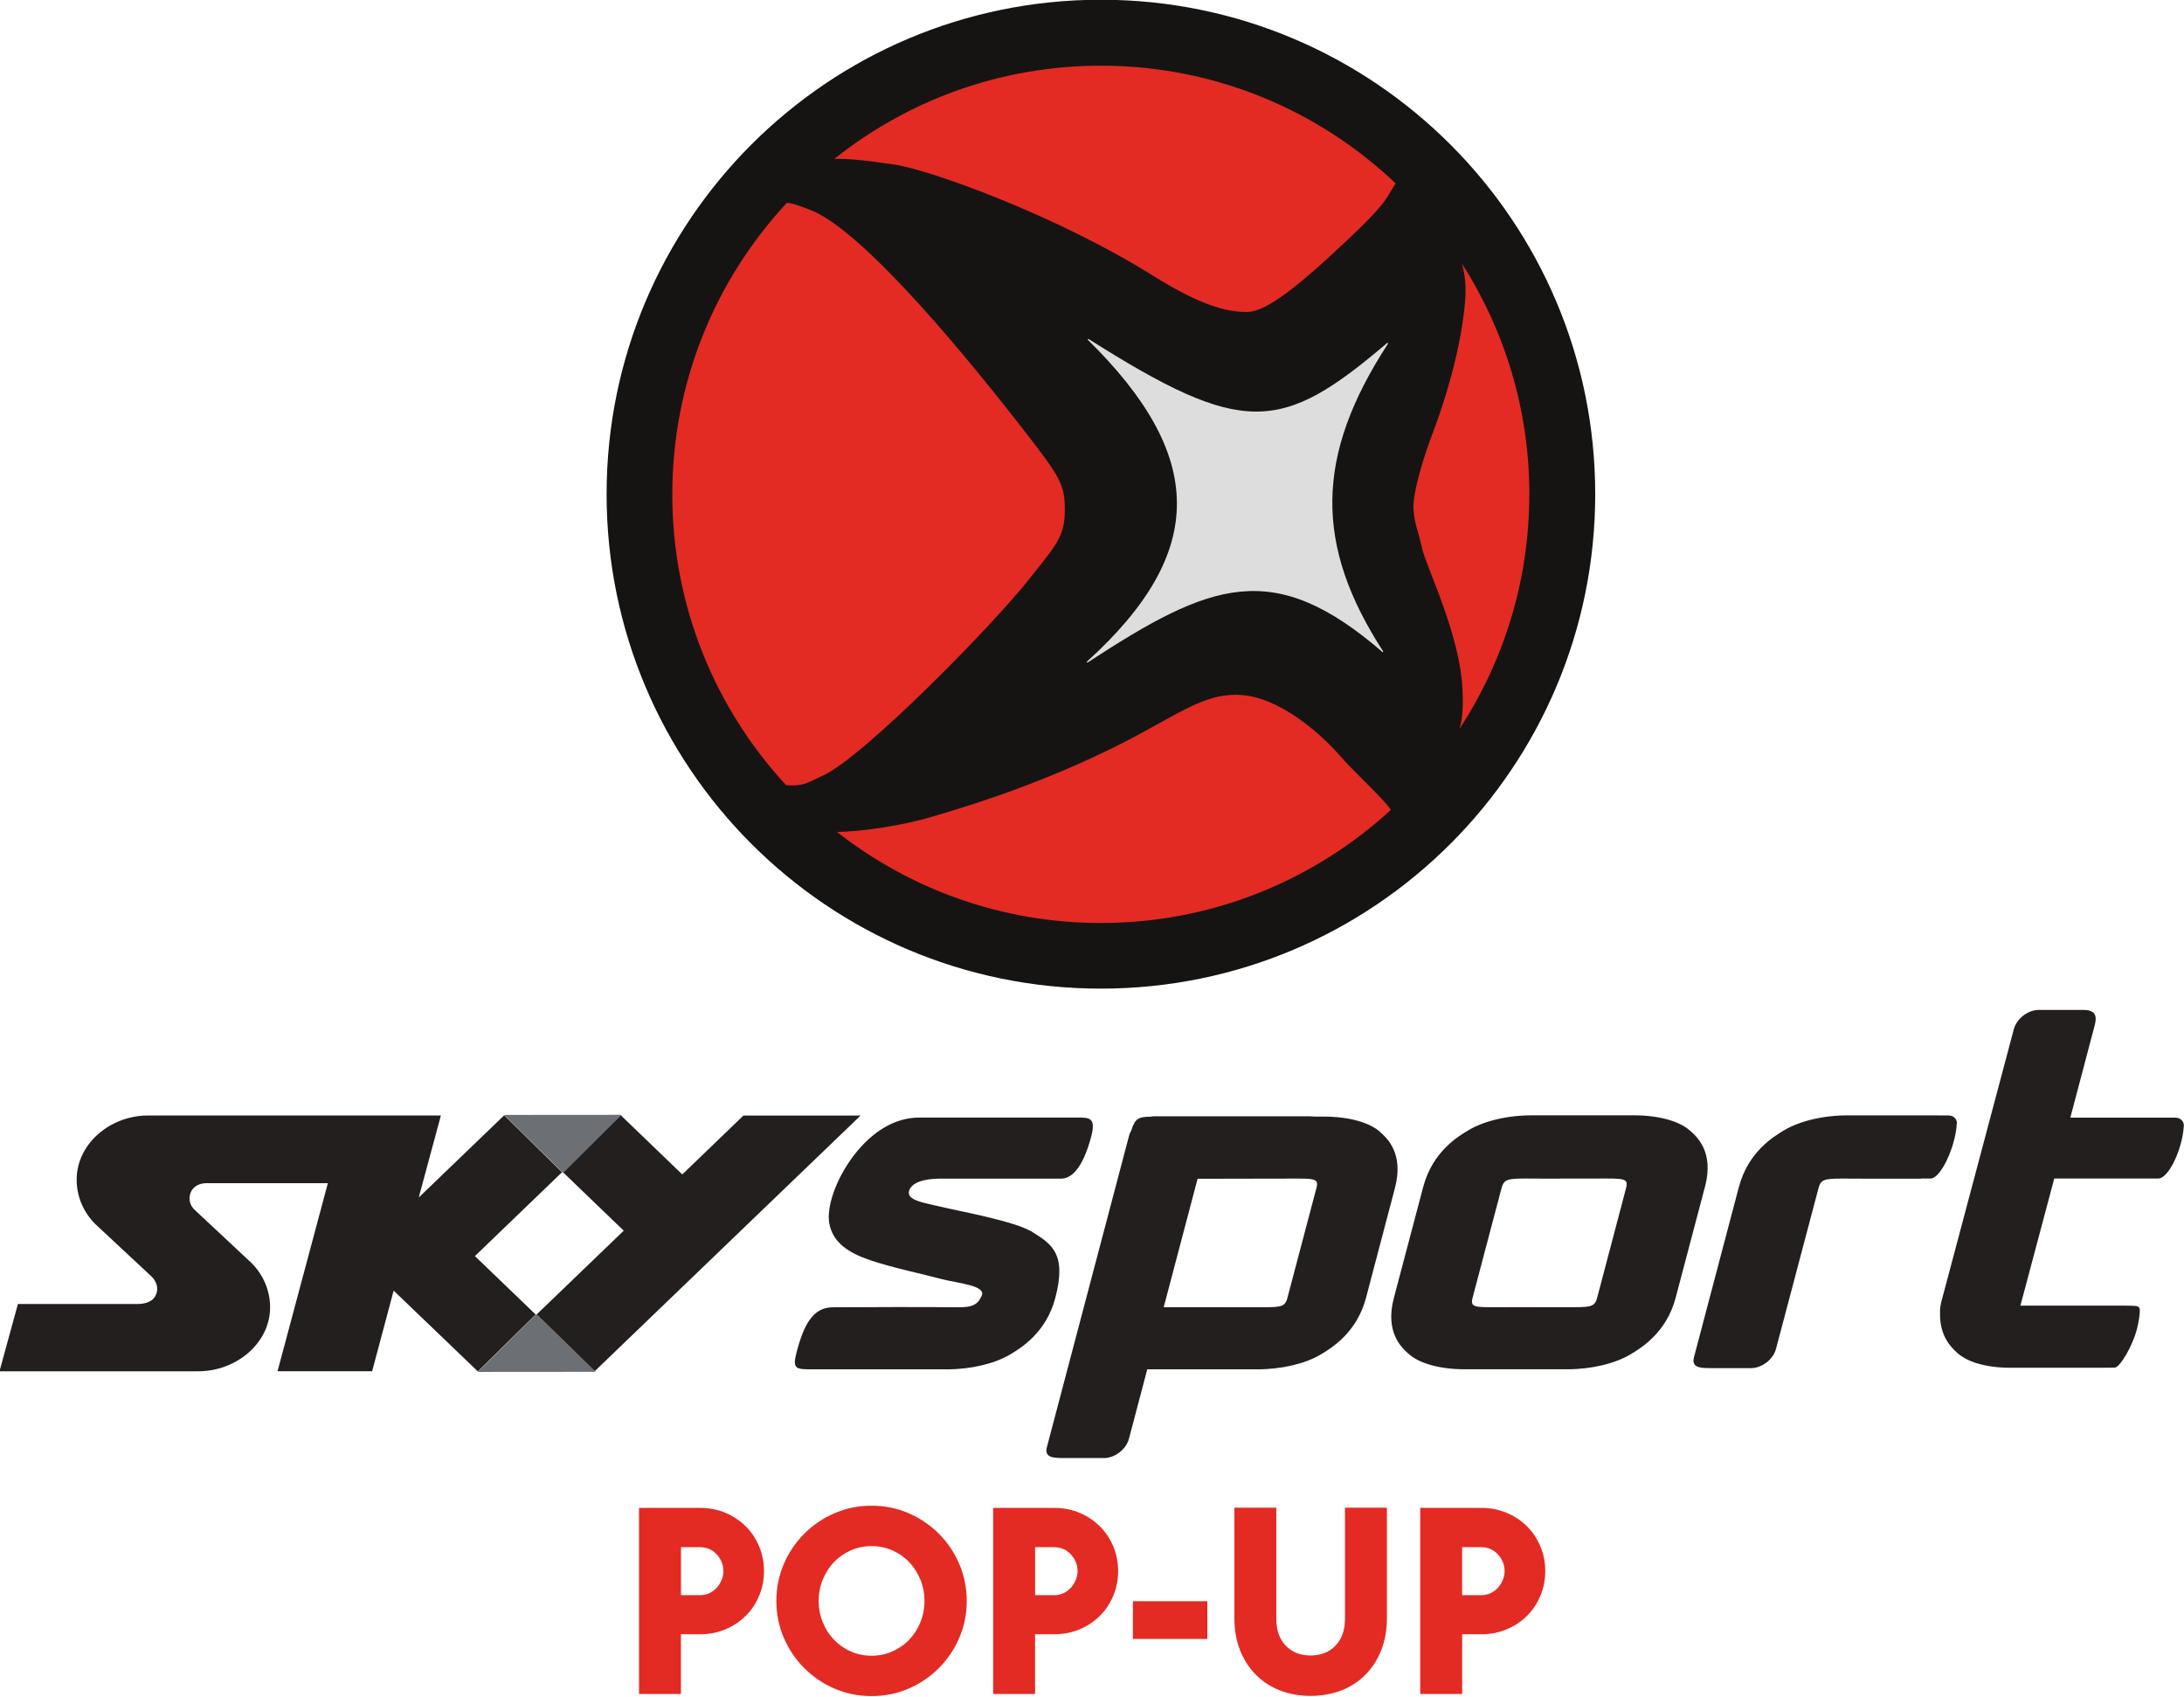
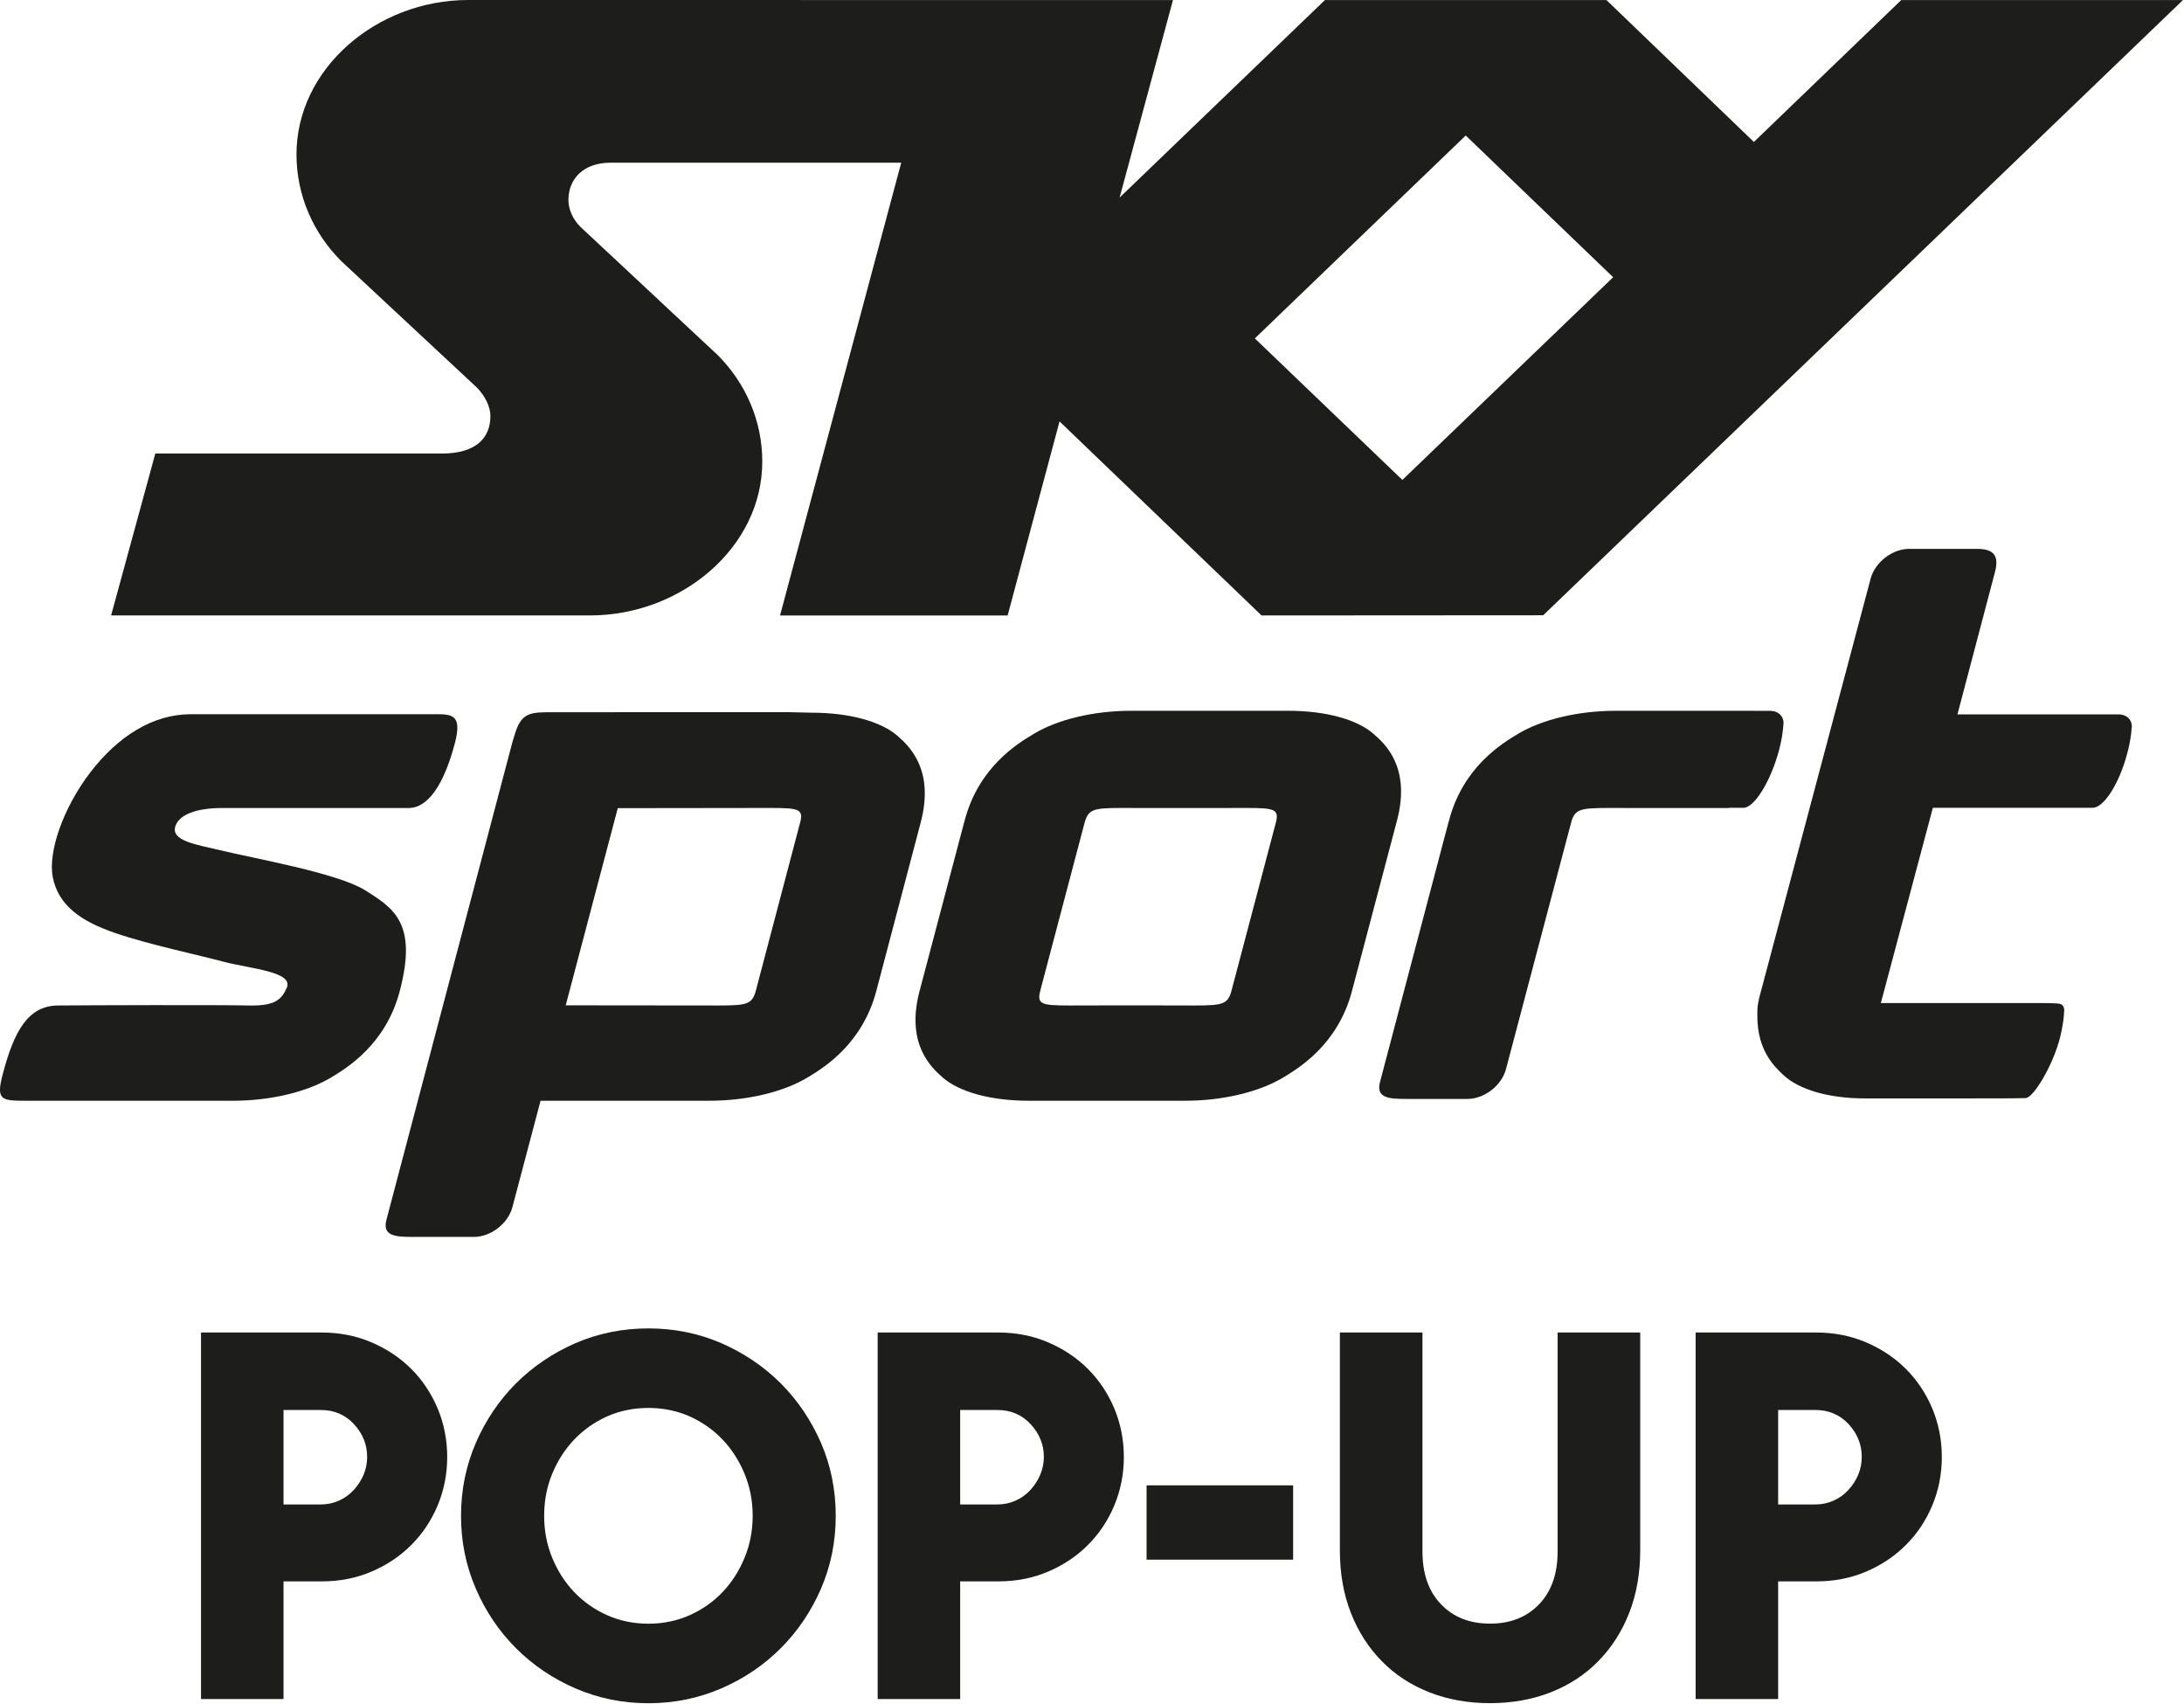
- <svg xmlns="http://www.w3.org/2000/svg" id="svg78926" width="13.35mm" height="10.365mm" version="1.1" viewBox="0 0 47.302 36.725">
-   <g id="layer1" transform="translate(-364.92 -425.43)">
-     <path id="path66740" d="m399.47 436.13c0 5.914-4.794 10.706-10.706 10.706-5.914 0-10.706-4.793-10.706-10.706 0-5.912 4.793-10.706 10.706-10.706 5.912 0 10.706 4.794 10.706 10.706" fill="#161412" />
-     <path id="path66744" d="m394.97 432.85c-2.309 1.971-3.129 2.034-6.481-0.085l-0.011 0.02c2.549 2.505 2.61 4.596-0.022 6.975l0.015 0.018c2.679-1.751 4.029-2.274 6.397-0.225l0.01-0.018c-1.488-2.295-1.485-4.229 0.106-6.666l-0.014-0.019z" fill="#ddd" />
-     <path id="path66756" d="m382.99 428.87c0.299-6e-3 0.624 0.024 1.309 0.124 0.792 0.119 3.542 1.12 5.585 2.4 1.039 0.652 1.605 0.791 2.035 0.791 0.292 0 0.746-0.234 1.808-1.21 1.04-0.955 1.166-1.147 1.312-1.399 0.052-0.09 0.087-0.141 0.109-0.175-1.664-1.579-3.91-2.549-6.384-2.549-2.184 0-4.19 0.756-5.774 2.018m10.94 12.911c-0.384-0.444-1.289-1.258-2.147-1.304-0.86-0.046-1.419 0.5-2.894 1.211-1.742 0.838-3.211 1.256-3.844 1.444-0.551 0.161-1.446 0.307-1.998 0.311 1.576 1.234 3.559 1.972 5.716 1.972 2.421 0 4.626-0.93 6.28-2.449-0.163-0.253-0.765-0.784-1.114-1.186m4.114-5.646c0-1.84-0.536-3.551-1.458-4.994 0.081 0.296 0.095 0.56 0.056 0.929-0.114 1.095-0.475 2.166-0.677 2.7-0.205 0.537-0.451 1.329-0.43 1.679 0.022 0.349 0.091 0.419 0.182 0.839 0.089 0.419 0.835 1.885 0.88 3.096 0.018 0.435-7e-3 0.625-0.066 0.829 0.955-1.459 1.512-3.203 1.512-5.077m-10.829 1.829c0.524-0.667 0.769-0.886 0.769-1.469 0-0.581-0.066-0.699-0.994-1.887-1.495-1.913-3.482-4.239-4.524-4.635-0.242-0.092-0.372-0.142-0.501-0.152-1.54 1.655-2.482 3.875-2.482 6.315 0 2.429 0.935 4.639 2.464 6.294 0.045 2e-3 0.094 6e-3 0.138 6e-3 0.27 0 0.374-0.083 0.655-0.211 0.881-0.394 3.708-3.284 4.476-4.26" fill="#e32b23" />
-     <path id="path66760" d="m412.03 449.63h-2.27l0.529-2.004c0.061-0.23-0.013-0.329-0.251-0.329h-0.961c-0.236 0-0.481 0.189-0.541 0.419l-1.575 5.92c-4e-3 0.015-4e-3 0.028-4e-3 0.037l-4e-3 2e-3c-0.019 0.104-0.015 0.124-0.015 0.216 0 0.482 0.246 0.713 0.365 0.825 0.225 0.209 0.645 0.329 1.153 0.329h1.46l0.61-1e-3 0.196-2e-3c0.11-2e-3 0.389-0.464 0.487-0.859 0.03-0.128 0.052-0.253 0.056-0.365l1e-3 -0.013c0-0.03-9e-3 -0.055-0.025-0.072-0.025-0.028-0.059-0.033-0.359-0.033h-2.205l6e-3 -0.016 0.729-2.736h2.254c0.159 0 0.378-0.343 0.489-0.766 0.036-0.133 0.056-0.258 0.062-0.365h2e-3c7e-3 -0.107-0.071-0.188-0.19-0.188m-18.609 1.569-0.605 2.29c-0.054 0.226-0.105 0.247-0.53 0.247-0.251 0-1.364-1e-3 -2.161-1e-3l0.734-2.781c0.797-1e-3 1.91-4e-3 2.163-4e-3 0.425 0 0.465 0.022 0.4 0.249m1.383-1.266c-0.229-0.199-0.669-0.325-1.208-0.325h-0.194c-0.054-5e-3 -0.098-7e-3 -0.12-7e-3h-2.453-0.912c-0.028 0-0.052 4e-3 -0.077 9e-3 -0.251 2e-3 -0.338 0.034-0.417 0.295-0.02 0.037-0.039 0.076-0.049 0.116l-1.779 6.74c-0.061 0.23 0.131 0.24 0.369 0.24h0.866c0.237 0 0.481-0.188 0.542-0.42l0.396-1.501h2.382c0.539 0 1.045-0.124 1.38-0.324 0.226-0.135 0.775-0.468 0.975-1.221l0.627-2.38c0.199-0.755-0.175-1.086-0.33-1.221m12.501-0.164h1e-3c7e-3 -0.107-0.069-0.188-0.188-0.188h-0.224v-1e-3h-1.952c-0.54 0-1.046 0.125-1.383 0.325-0.224 0.135-0.775 0.468-0.973 1.221l-9e-3 0.028-0.102 0.386v1e-3l-0.863 3.272c-0.062 0.231 0.13 0.24 0.369 0.24h0.865c0.237 0 0.482-0.189 0.542-0.419l0.909-3.436c0.054-0.226 0.105-0.249 0.531-0.249 0.089 0 0.266 0 0.495 2e-3h1.21v-4e-3h0.206c0.159 0 0.39-0.39 0.501-0.814 0.036-0.133 0.056-0.256 0.062-0.366m-7.173 1.43-0.604 2.29c-0.054 0.226-0.106 0.247-0.531 0.247-0.091 0-1.056-2e-3 -1.27-1e-3 -0.228 1e-3 -0.406 1e-3 -0.497 1e-3 -0.425 0-0.464-0.021-0.4-0.247l0.605-2.29c0.056-0.226 0.105-0.249 0.531-0.249 0.09 0 0.172 0 0.401 2e-3 0.212 1e-3 1.274-2e-3 1.364-2e-3 0.425 0 0.466 0.022 0.401 0.249m1.721-0.072c0.199-0.754-0.175-1.086-0.333-1.221-0.229-0.2-0.669-0.325-1.208-0.325h-2.208c-0.537 0-1.045 0.125-1.379 0.325-0.226 0.135-0.775 0.468-0.974 1.221l-7e-3 0.028h-1e-3l-0.629 2.38c-0.199 0.754 0.175 1.086 0.331 1.221 0.23 0.2 0.67 0.324 1.208 0.324h2.209c0.537 0 1.045-0.124 1.379-0.324 0.226-0.135 0.776-0.468 0.975-1.221l0.389-1.472 0.247-0.935zm-20.825-1.542-1.326 1.276-1.326-1.276h-0.018l-1.238 1.23 1.314 1.264-1.887 1.815 1.258 1.228 5.759-5.536h-2.535zm-3.931 1.229-1.246-1.229h-0.01l-1.847 1.776 0.48-1.776h-6.344c-0.82 0-1.545 0.614-1.545 1.389 0 0.37 0.152 0.709 0.4 0.958l1.222 1.139c0.08 0.081 0.122 0.177 0.122 0.258 0 0.189-0.121 0.338-0.438 0.338h-2.578l-0.399 1.456h4.31c0.82 0 1.55-0.61 1.551-1.384 0-0.37-0.152-0.709-0.4-0.958l-1.238-1.157c-0.069-0.066-0.107-0.159-0.107-0.239 0-0.19 0.135-0.335 0.378-0.335h2.618l-1.09 4.072h2.049l0.466-1.745 1.819 1.745h9e-3l1.248-1.228-1.316-1.265 1.886-1.815zm10.192 1.296c-0.39-0.241-1.57-0.448-2.039-0.561-0.323-0.077-0.713-0.131-0.631-0.347 0.059-0.158 0.291-0.246 0.65-0.25 0.312 0 2.3 2e-3 2.64 0 0.189 0 0.454-0.165 0.651-0.916 0.106-0.404-0.045-0.406-0.278-0.406h-3.449c-0.537 0-1.028 0.314-1.417 0.821-0.389 0.51-0.594 1.121-0.53 1.47 0.076 0.415 0.414 0.636 0.882 0.796 0.466 0.16 1.183 0.31 1.531 0.405 0.378 0.099 0.989 0.14 0.887 0.367-0.074 0.165-0.163 0.256-0.531 0.249-0.425-0.01-2.33-4e-3 -2.7 0-0.415 4e-3 -0.616 0.359-0.776 0.969-0.099 0.371-0.016 0.374 0.34 0.374h2.908c0.539 0 1.045-0.124 1.38-0.324 0.226-0.135 0.776-0.468 0.974-1.221 0.254-0.958-0.083-1.17-0.492-1.425" fill="#231f1f" />
-     <path id="path66772" d="m375.84 449.57 1.275 1.259 1.266-1.261-2.541 2e-3z" fill="#6c6f74" />
-     <path id="path66776" d="m376.54 453.88-1.275 1.255 2.558-2e-3 -1.282-1.252z" fill="#6c6f74" />
-     <g id="g4248" transform="translate(17.937)" fill="#e32b23">
-       <path id="path72756" d="m362.14 459.97c0.072 0 0.139-0.015 0.202-0.042 0.062-0.028 0.116-0.067 0.161-0.117 0.046-0.049 0.081-0.105 0.108-0.168 0.026-0.062 0.04-0.128 0.04-0.196 0-0.136-0.049-0.256-0.145-0.361-0.096-0.104-0.218-0.156-0.366-0.156h-0.408v1.039h0.408zm-1.317-1.89h1.328c0.197 0 0.38 0.036 0.548 0.108 0.168 0.072 0.314 0.169 0.437 0.292 0.123 0.123 0.22 0.267 0.289 0.434 0.07 0.167 0.105 0.344 0.105 0.534 0 0.189-0.035 0.367-0.105 0.533-0.07 0.167-0.166 0.312-0.289 0.434-0.123 0.123-0.269 0.221-0.437 0.292-0.169 0.072-0.351 0.108-0.548 0.108h-0.42v1.294h-0.908v-4.03z" />
-       <path id="path72760" d="m365.86 461.28c0.163 0 0.314-0.031 0.454-0.094 0.14-0.062 0.261-0.147 0.363-0.255 0.102-0.107 0.183-0.234 0.241-0.377 0.058-0.144 0.088-0.297 0.088-0.46 0-0.163-0.029-0.316-0.088-0.46-0.059-0.144-0.139-0.27-0.241-0.378-0.102-0.108-0.224-0.193-0.363-0.255-0.14-0.063-0.291-0.094-0.454-0.094s-0.314 0.031-0.454 0.094c-0.14 0.062-0.261 0.147-0.363 0.255-0.102 0.108-0.183 0.234-0.241 0.378-0.059 0.144-0.088 0.297-0.088 0.46 0 0.163 0.029 0.316 0.088 0.46 0.059 0.144 0.139 0.27 0.241 0.377 0.102 0.108 0.223 0.193 0.363 0.255 0.14 0.063 0.291 0.094 0.454 0.094m0 0.874c-0.284 0-0.551-0.053-0.801-0.161-0.25-0.108-0.468-0.256-0.656-0.443-0.187-0.187-0.335-0.406-0.443-0.656-0.108-0.25-0.162-0.517-0.162-0.801 0-0.284 0.054-0.551 0.162-0.801 0.108-0.25 0.256-0.468 0.443-0.655 0.187-0.187 0.406-0.335 0.656-0.443 0.25-0.108 0.517-0.162 0.801-0.162s0.551 0.054 0.801 0.162c0.25 0.108 0.468 0.256 0.655 0.443 0.187 0.187 0.335 0.406 0.443 0.655 0.107 0.25 0.162 0.517 0.162 0.801 0 0.284-0.054 0.551-0.162 0.801-0.108 0.25-0.256 0.468-0.443 0.656-0.187 0.187-0.406 0.335-0.655 0.443-0.25 0.108-0.517 0.161-0.801 0.161" />
-       <path id="path72764" d="m369.81 459.97c0.072 0 0.139-0.015 0.202-0.042 0.062-0.028 0.116-0.067 0.161-0.117 0.046-0.049 0.081-0.105 0.108-0.168 0.026-0.062 0.04-0.128 0.04-0.196 0-0.136-0.049-0.256-0.145-0.361-0.096-0.104-0.219-0.156-0.366-0.156h-0.408v1.039h0.408zm-1.317-1.89h1.328c0.197 0 0.38 0.036 0.548 0.108 0.168 0.072 0.314 0.169 0.437 0.292 0.123 0.123 0.22 0.267 0.289 0.434 0.07 0.167 0.105 0.344 0.105 0.534 0 0.189-0.035 0.367-0.105 0.533-0.07 0.167-0.166 0.312-0.289 0.434-0.123 0.123-0.269 0.221-0.437 0.292-0.169 0.072-0.351 0.108-0.548 0.108h-0.42v1.294h-0.908v-4.03z" />
-       <path id="path72766" d="m371.52 460.1h1.612v0.817h-1.612v-0.817z" />
-       <path id="path72770" d="m375.37 462.15c-0.242 0-0.464-0.04-0.667-0.119-0.202-0.08-0.376-0.193-0.522-0.341-0.146-0.148-0.26-0.324-0.341-0.531-0.081-0.206-0.122-0.436-0.122-0.69v-2.395h0.908v2.407c0 0.246 0.068 0.44 0.204 0.581 0.136 0.142 0.316 0.213 0.539 0.213 0.223 0 0.403-0.071 0.539-0.213 0.136-0.142 0.205-0.336 0.205-0.581v-2.407h0.908v2.395c0 0.254-0.041 0.484-0.122 0.69-0.082 0.207-0.195 0.383-0.341 0.531-0.145 0.147-0.319 0.261-0.522 0.341-0.202 0.079-0.425 0.119-0.667 0.119" />
-       <path id="path72774" d="m379.06 459.97c0.072 0 0.139-0.015 0.201-0.042 0.063-0.028 0.117-0.067 0.162-0.117 0.045-0.049 0.081-0.105 0.107-0.168 0.026-0.062 0.04-0.128 0.04-0.196 0-0.136-0.048-0.256-0.145-0.361-0.096-0.104-0.218-0.156-0.366-0.156h-0.409v1.039h0.409zm-1.317-1.89h1.329c0.197 0 0.379 0.036 0.547 0.108 0.169 0.072 0.315 0.169 0.438 0.292 0.123 0.123 0.219 0.267 0.289 0.434 0.07 0.167 0.105 0.344 0.105 0.534 0 0.189-0.035 0.367-0.105 0.533-0.07 0.167-0.166 0.312-0.289 0.434-0.123 0.123-0.269 0.221-0.438 0.292-0.168 0.072-0.35 0.108-0.547 0.108h-0.421v1.294h-0.908v-4.03z" />
+ <svg xmlns="http://www.w3.org/2000/svg" id="svg27" width="185.53pt" height="144.65pt" version="1.1" viewBox="0 0 185.53 144.65">
+   <defs id="defs31">
+     <clipPath id="clipPath71156">
+       <path id="path71154" d="m243.71 53.492h61.3v28.779h-61.3z" />
+     </clipPath>
+   </defs>
+   <g id="g71150" transform="matrix(6.7072 0 0 -6.7072 -1750.7 503.43)" fill="#1d1d1b">
+     <g id="g71152" clip-path="url(#clipPath71156)" fill="#1d1d1b">
+       <g id="g71158" transform="translate(265.08 56.009)">
+         <path id="path71160" d="m0 0c0.083 0 0.16 0.016 0.232 0.049 0.072 0.032 0.134 0.077 0.186 0.134 0.053 0.057 0.094 0.121 0.125 0.193 0.03 0.072 0.045 0.147 0.045 0.225 0 0.157-0.055 0.295-0.166 0.415s-0.252 0.18-0.422 0.18h-0.471v-1.196zm-1.516 2.177h1.529c0.227 0 0.437-0.042 0.631-0.125s0.362-0.195 0.503-0.336c0.142-0.142 0.253-0.309 0.334-0.5 0.08-0.192 0.121-0.397 0.121-0.615s-0.041-0.422-0.121-0.614c-0.081-0.192-0.192-0.359-0.334-0.5-0.141-0.142-0.309-0.254-0.503-0.337s-0.404-0.124-0.631-0.124h-0.484v-1.49h-1.045z" fill="#1d1d1b" />
+       </g>
+       <g id="g71162" transform="translate(269.23 54.499)">
+         <path id="path71164" d="m0 0c0.187 0 0.362 0.036 0.523 0.108s0.301 0.17 0.418 0.294c0.118 0.124 0.21 0.269 0.278 0.435 0.068 0.165 0.102 0.342 0.102 0.529s-0.034 0.364-0.102 0.53c-0.068 0.165-0.16 0.31-0.278 0.434-0.117 0.124-0.257 0.222-0.418 0.295-0.161 0.071-0.336 0.107-0.523 0.107s-0.362-0.036-0.523-0.107c-0.161-0.073-0.3-0.171-0.418-0.295s-0.21-0.269-0.278-0.434c-0.068-0.166-0.101-0.343-0.101-0.53s0.033-0.364 0.101-0.529c0.068-0.166 0.16-0.311 0.278-0.435s0.257-0.222 0.418-0.294 0.336-0.108 0.523-0.108m0-1.007c-0.327 0-0.634 0.063-0.922 0.187-0.287 0.124-0.539 0.294-0.755 0.51-0.215 0.215-0.385 0.467-0.509 0.755-0.124 0.287-0.187 0.594-0.187 0.921s0.063 0.634 0.187 0.922c0.124 0.287 0.294 0.539 0.509 0.755 0.216 0.215 0.468 0.385 0.755 0.51 0.288 0.124 0.595 0.186 0.922 0.186s0.634-0.062 0.922-0.186c0.287-0.125 0.539-0.295 0.755-0.51 0.215-0.216 0.385-0.468 0.51-0.755 0.124-0.288 0.186-0.595 0.186-0.922s-0.062-0.634-0.186-0.921c-0.125-0.288-0.295-0.54-0.51-0.755-0.216-0.216-0.468-0.386-0.755-0.51-0.288-0.124-0.595-0.187-0.922-0.187" fill="#1d1d1b" />
+       </g>
+       <g id="g71166" transform="translate(273.65 56.009)">
+         <path id="path71168" d="m0 0c0.083 0 0.16 0.016 0.232 0.049 0.072 0.032 0.134 0.077 0.186 0.134 0.053 0.057 0.094 0.121 0.125 0.193 0.03 0.072 0.046 0.147 0.046 0.225 0 0.157-0.056 0.295-0.167 0.415s-0.252 0.18-0.422 0.18h-0.471v-1.196zm-1.516 2.177h1.529c0.227 0 0.437-0.042 0.631-0.125s0.362-0.195 0.503-0.336c0.142-0.142 0.253-0.309 0.334-0.5 0.08-0.192 0.121-0.397 0.121-0.615s-0.041-0.422-0.121-0.614c-0.081-0.192-0.192-0.359-0.334-0.5-0.141-0.142-0.309-0.254-0.503-0.337s-0.404-0.124-0.631-0.124h-0.484v-1.49h-1.045z" fill="#1d1d1b" />
+       </g>
+       <path id="path71170" d="m275.54 56.251h1.856v-0.941h-1.856z" />
+       <g id="g71172" transform="translate(279.89 53.493)">
+         <path id="path71174" d="m0 0c-0.279 0-0.535 0.046-0.768 0.137-0.233 0.092-0.434 0.222-0.601 0.393-0.168 0.169-0.299 0.373-0.393 0.611-0.093 0.237-0.14 0.502-0.14 0.794v2.758h1.046v-2.771c0-0.284 0.078-0.507 0.235-0.67 0.157-0.164 0.364-0.245 0.621-0.245s0.464 0.081 0.621 0.245c0.157 0.163 0.235 0.386 0.235 0.67v2.771h1.046v-2.758c0-0.292-0.047-0.557-0.14-0.794-0.094-0.238-0.225-0.442-0.393-0.611-0.167-0.171-0.368-0.301-0.601-0.393-0.233-0.091-0.489-0.137-0.768-0.137" fill="#1d1d1b" />
+       </g>
+       <g id="g71176" transform="translate(284.01 56.009)">
+         <path id="path71178" d="m0 0c0.083 0 0.16 0.016 0.232 0.049 0.072 0.032 0.134 0.077 0.186 0.134 0.053 0.057 0.094 0.121 0.125 0.193 0.03 0.072 0.045 0.147 0.045 0.225 0 0.157-0.055 0.295-0.166 0.415s-0.252 0.18-0.422 0.18h-0.471v-1.196zm-1.516 2.177h1.529c0.227 0 0.437-0.042 0.631-0.125s0.362-0.195 0.503-0.336c0.142-0.142 0.253-0.309 0.334-0.5 0.08-0.192 0.121-0.397 0.121-0.615s-0.041-0.422-0.121-0.614c-0.081-0.192-0.192-0.359-0.334-0.5-0.141-0.142-0.309-0.254-0.503-0.337s-0.404-0.124-0.631-0.124h-0.484v-1.49h-1.045z" fill="#1d1d1b" />
+       </g>
+     </g>
+   </g>
+   <g id="g4545" transform="matrix(1.1994 0 0 1.1994 0 .00023162)" fill="#1d1d1b">
+     <path id="path2460" d="m99.326 33.982-10.45-10.021 14.936-14.366 10.442 10.034zm35.333-33.978-10.437 10.047-10.442-10.047h-19.94l-14.542 13.985 3.78-13.985-49.918-4e-3c-6.455 0-12.161 4.841-12.161 10.933 0 2.912 1.197 5.574 3.149 7.534l9.621 8.968c0.623 0.64 0.965 1.39 0.965 2.026 0 1.491-0.956 2.653-3.447 2.653h-20.287l-3.131 11.463h33.921c6.451 0 12.2-4.802 12.2-10.893 0-2.916-1.197-5.578-3.153-7.538l-9.74-9.095c-0.539-0.535-0.838-1.254-0.838-1.886 0-1.495 1.061-2.644 2.973-2.644h20.598l-8.582 32.057h16.12l3.675-13.739 14.309 13.739 19.949-0.013 45.31-43.56z" />
+     <g id="g7835" transform="matrix(.3056 0 0 .3056 20.012 85.097)">
+       <path id="path2464-9" d="m230.03-87.175-9.931 37.62c-0.888 3.716-1.739 4.064-8.714 4.064-1.492 0-17.346-0.046-20.87-0.018-3.735 0.018-6.673 0.018-8.156 0.018-6.993 0-7.634-0.348-6.581-4.064l9.931-37.62c0.915-3.725 1.739-4.082 8.723-4.082 1.501 0 2.847 0 6.599 0.018 3.497 0.027 20.915-0.018 22.416-0.018 6.966 0 7.661 0.357 6.581 4.082m28.265-1.19c3.277-12.384-2.874-17.84-5.446-20.055-3.762-3.313-10.993-5.355-19.835-5.355h-36.265c-8.833 0-17.172 2.041-22.654 5.355-3.716 2.215-12.741 7.67-16 20.055l-0.119 0.449h-9e-3l-10.334 39.103c-3.268 12.384 2.874 17.821 5.419 20.055 3.78 3.277 11.011 5.336 19.854 5.336h36.275c8.833 0 17.172-2.059 22.664-5.336 3.698-2.233 12.741-7.67 16-20.055l6.389-24.183z" />
+       <path id="path2468-4" d="m347.85-110.66h0.018c0.128-1.757-1.144-3.094-3.085-3.094h-3.661v-0.018h-32.092c-8.851 0-17.172 2.041-22.7 5.346-3.689 2.215-12.732 7.67-15.982 20.064l-0.128 0.439-1.684 6.343v0.018l-14.178 53.776c-1.016 3.78 2.151 3.945 6.041 3.945h14.224c3.909 0 7.936-3.112 8.925-6.911l14.911-56.421c0.888-3.725 1.748-4.082 8.741-4.082 1.455 0 4.366 0 8.128 0.009h19.881v-0.046h3.368c2.609 0 6.417-6.417 8.256-13.364 0.586-2.16 0.897-4.22 1.016-6.005" />
+       <path id="path2472-5" d="m119.77-87.175-9.913 37.62c-0.897 3.716-1.748 4.064-8.723 4.064-4.137 0-22.407-0.037-35.506-0.037l12.064-45.684c13.098-0.027 31.378-0.046 35.515-0.046 6.993 0 7.652 0.357 6.563 4.082m22.728-20.805c-3.762-3.277-11.002-5.346-19.835-5.346 0 0-4.787-0.119-5.144-0.119h-40.293v0.018h-15.011-1.291c-4.128 0.046-5.757 0.751-7.075 5.034-0.192 0.604-0.384 1.19-0.568 1.858l-29.208 110.72c-0.998 3.771 2.16 3.945 6.05 3.945h14.243c3.899 0 7.909-3.094 8.906-6.892l6.526-24.659h39.13c8.842 0 17.172-2.059 22.664-5.336 3.725-2.233 12.723-7.67 16.009-20.055l10.307-39.103c3.277-12.403-2.865-17.84-5.41-20.064" />
+       <path id="path2476-3" d="m425.47-112.94h-37.291l8.687-32.934c1.007-3.771-0.201-5.41-4.119-5.41h-15.789c-3.881 0-7.899 3.112-8.897 6.892l-25.858 97.254c-0.064 0.238-0.064 0.449-0.082 0.632l-0.055 0.009c-0.311 1.702-0.256 2.059-0.256 3.588 0 7.909 4.064 11.689 6.023 13.529 3.68 3.433 10.581 5.419 18.911 5.419h24l10.005-0.018 3.231-0.055c1.803-0.037 6.389-7.616 8-14.124 0.503-2.087 0.86-4.137 0.934-5.986l0.018-0.211c0-0.485-0.146-0.879-0.403-1.19-0.412-0.43-0.97-0.513-5.895-0.513h-36.229l0.101-0.293 11.973-44.943h37.025c2.609 0 6.188-5.62 8.018-12.577 0.604-2.179 0.934-4.229 1.034-6.005h0.037c0.119-1.767-1.153-3.066-3.121-3.066" />
+       <path id="path2480-0" d="m19.052-72.237c-6.398-3.963-25.767-7.341-33.465-9.217-5.309-1.282-11.725-2.142-10.38-5.702 0.961-2.581 4.778-4.055 10.673-4.091 5.144-0.018 37.785 0.009 43.368 0 3.112 0 7.46-2.746 10.7-15.057 1.748-6.627-0.751-6.673-4.567-6.673h-56.632c-8.851 0-16.906 5.153-23.304 13.474-6.398 8.384-9.767 18.435-8.723 24.156 1.272 6.801 6.819 10.453 14.517 13.071 7.67 2.655 19.432 5.107 25.153 6.664 6.197 1.62 16.238 2.288 14.581 6.041-1.226 2.709-2.691 4.201-8.723 4.082-6.984-0.165-38.279-0.064-44.348 0-6.847 0.073-10.124 5.876-12.751 15.918-1.629 6.105-0.275 6.151 5.574 6.151h47.762c8.833 0 17.162-2.059 22.682-5.336 3.707-2.233 12.732-7.661 15.991-20.055 4.156-15.744-1.373-19.222-8.11-23.423" />
    </g>
  </g>
</svg>
